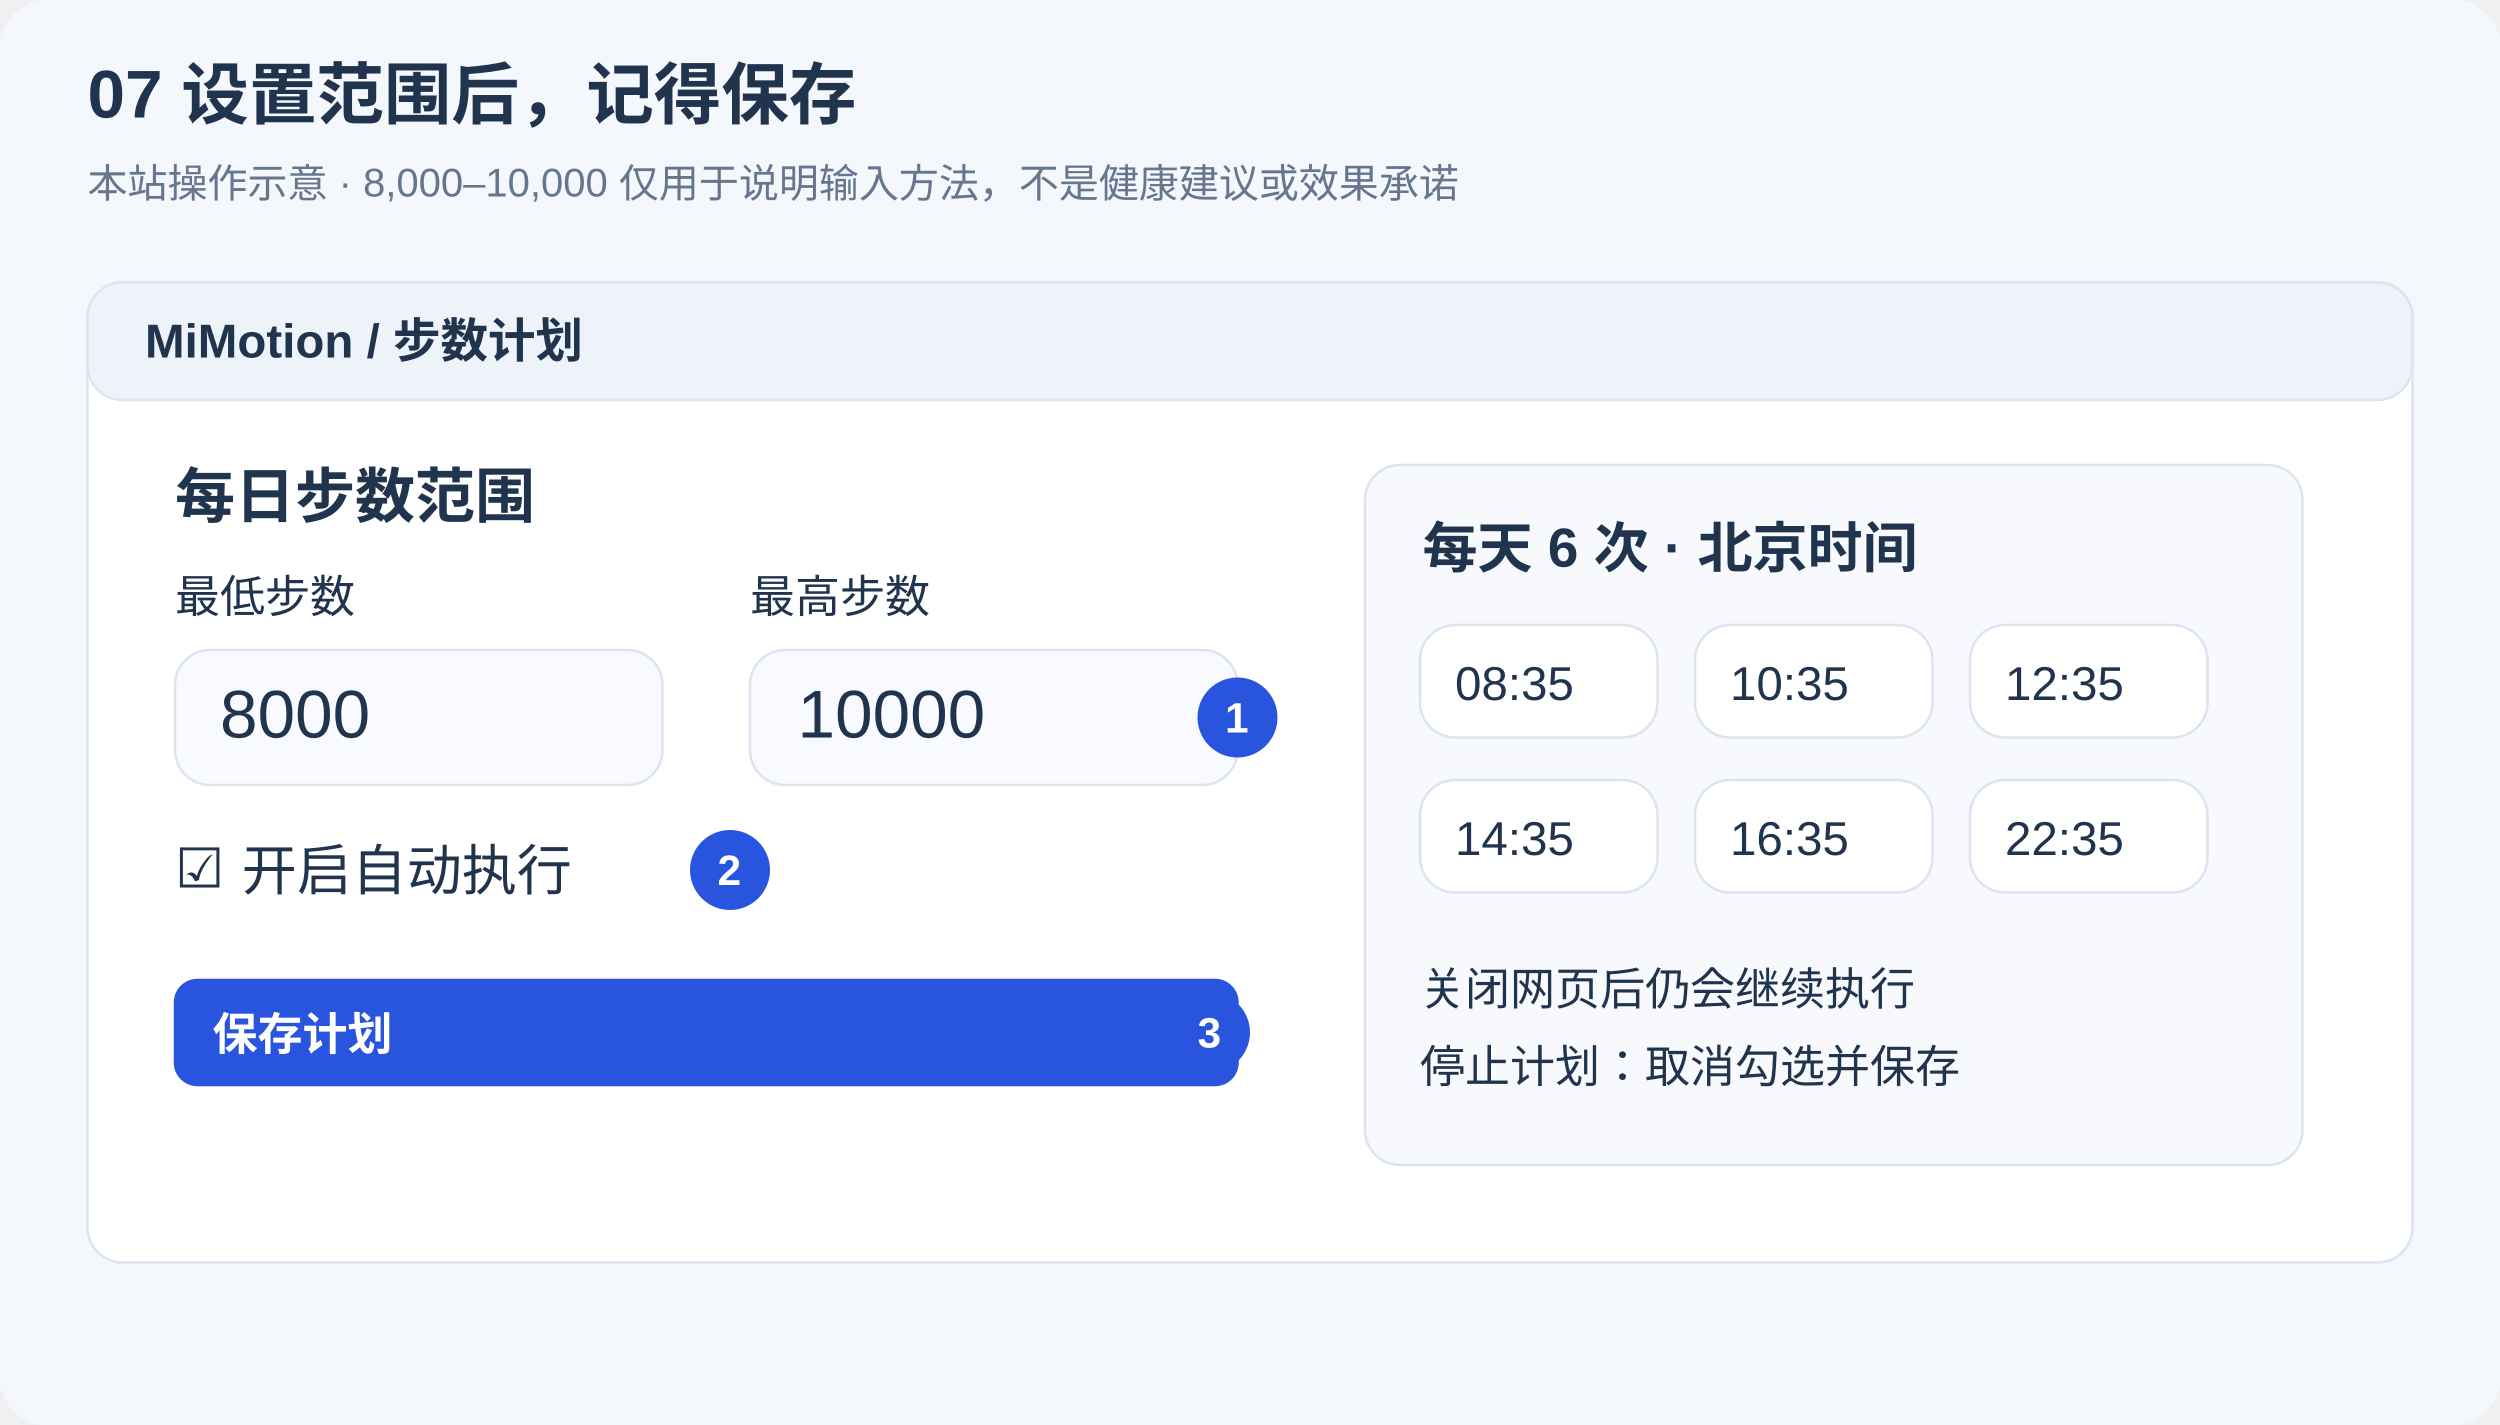
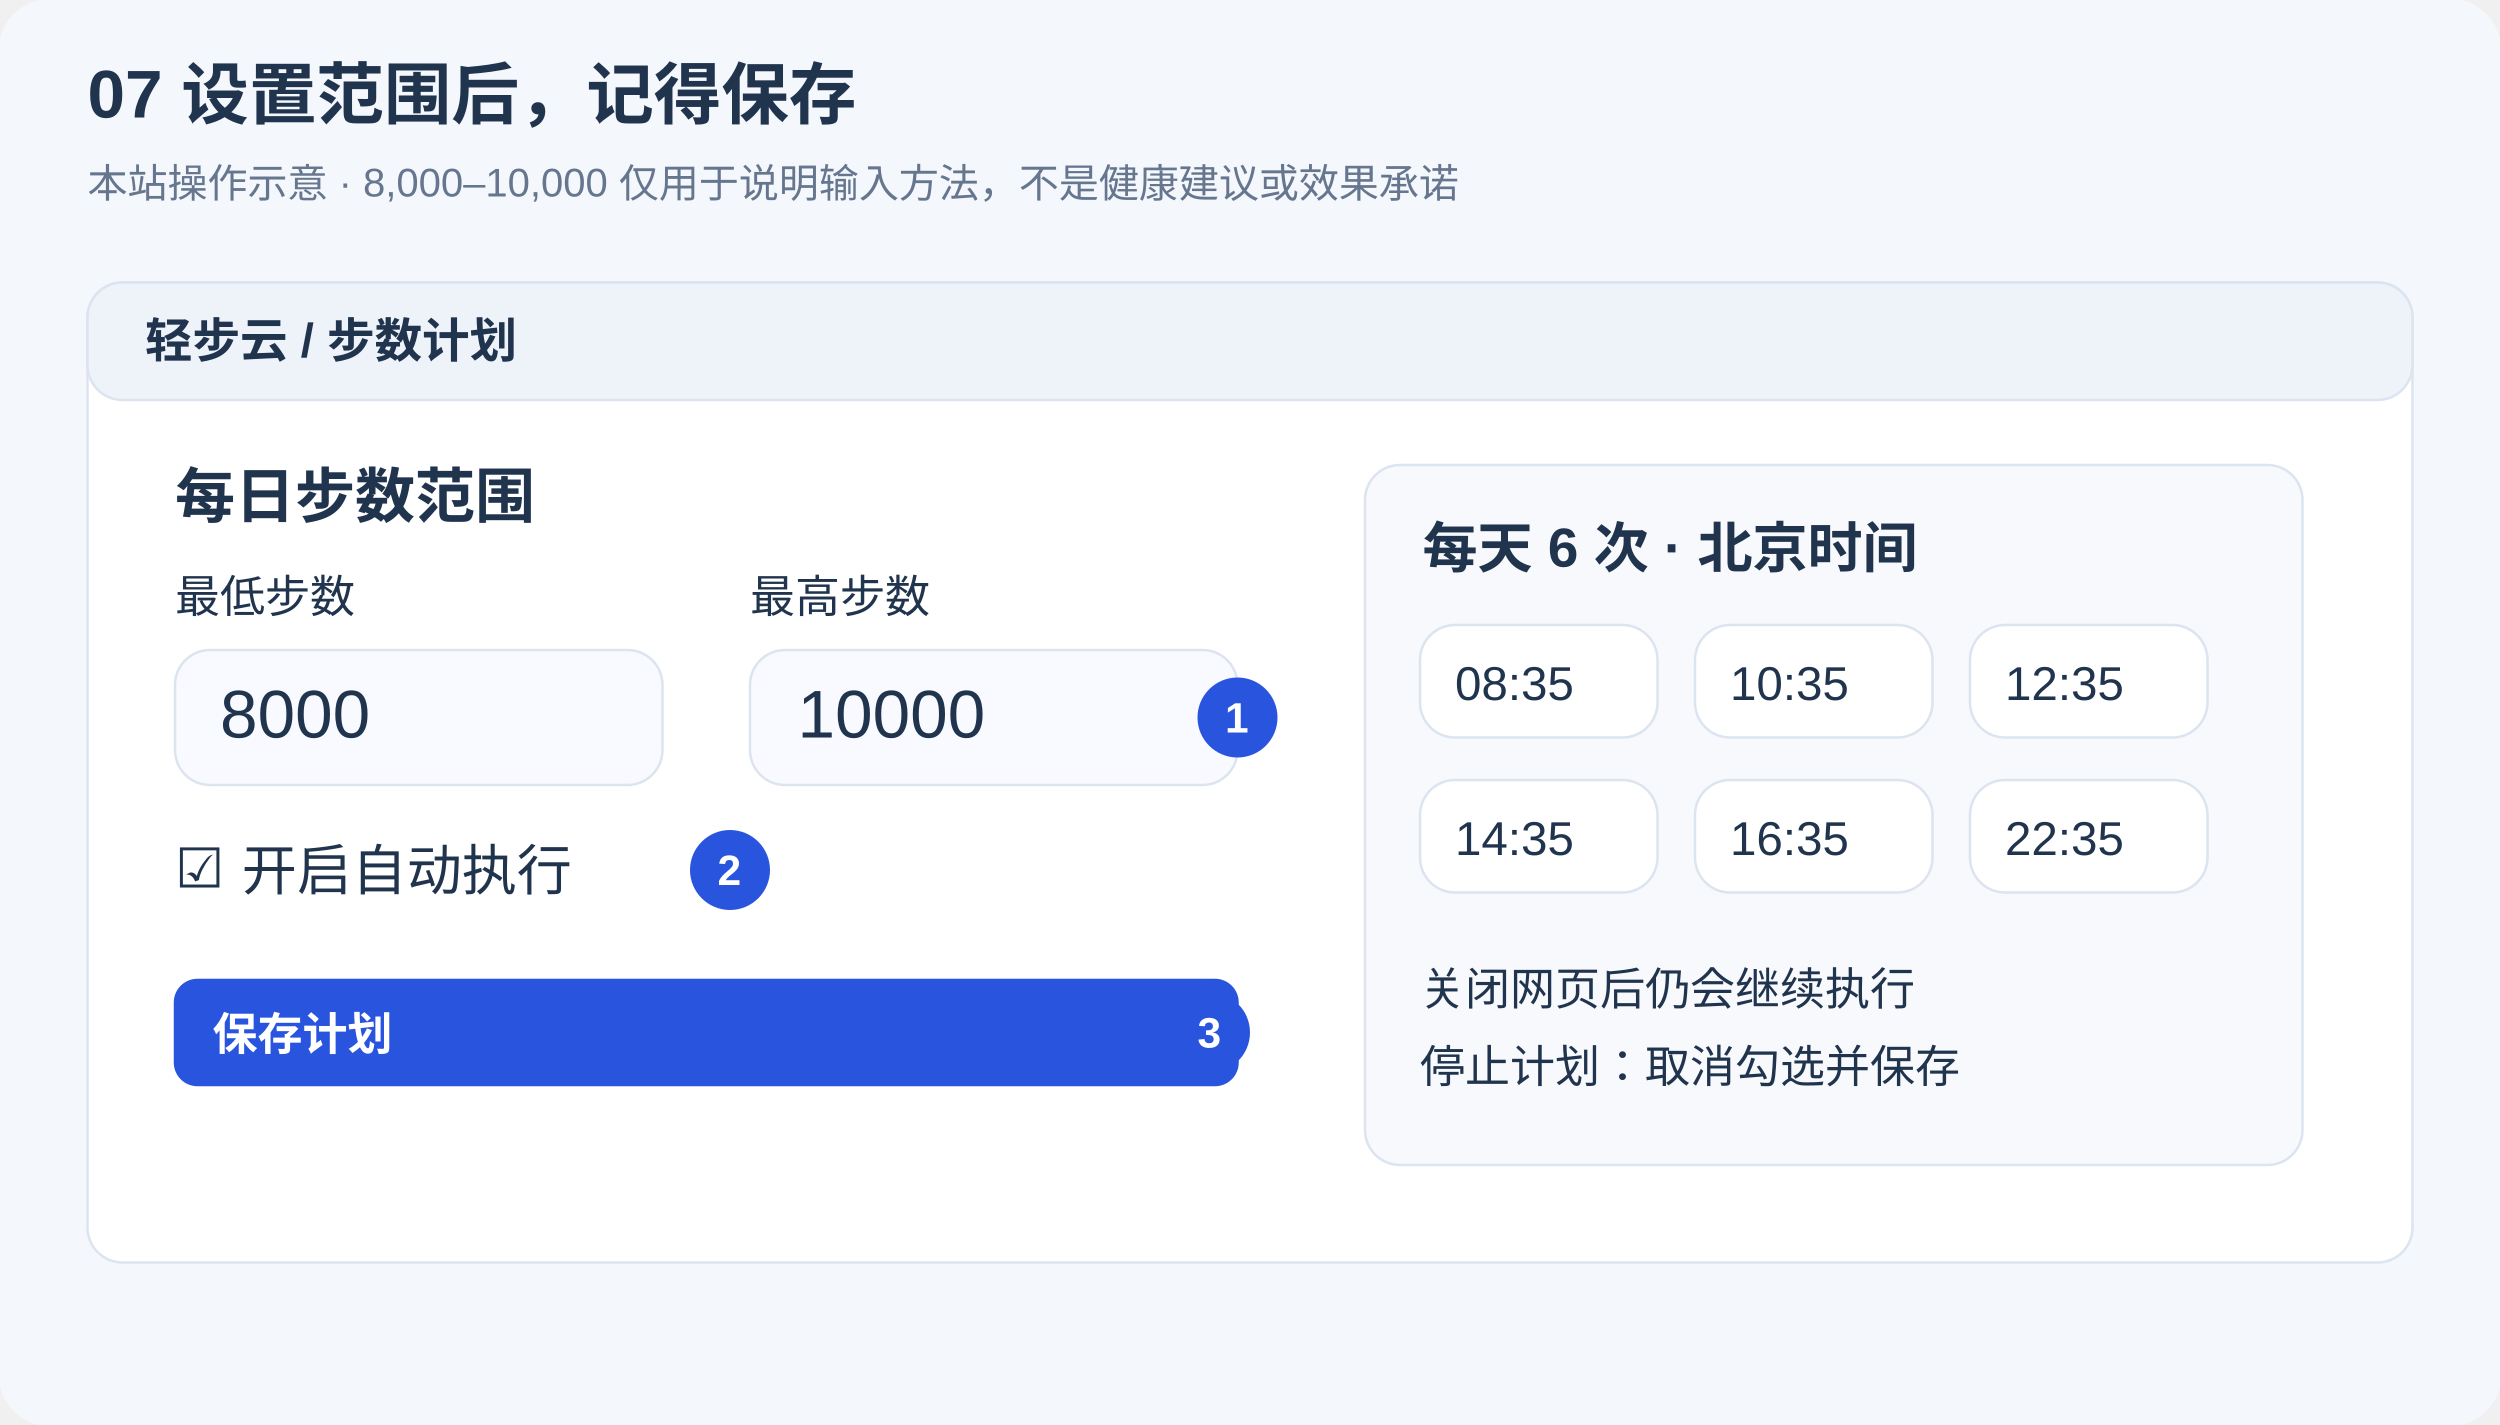
<svg xmlns="http://www.w3.org/2000/svg" width="1000" height="570" viewBox="0 0 1000 570" role="img" aria-labelledby="title desc">
  <g font-family="Microsoft YaHei, PingFang SC, Arial, sans-serif">
    <rect x="0" y="0" width="1000" height="570" rx="20" fill="#f4f7fc" stroke="#f4f7fc" />
    <text x="35" y="47" font-size="27" fill="#21344e" font-weight="700">07  设置范围后，记得保存</text>
    <text x="35" y="79" font-size="16" fill="#65768e" font-weight="400">本站操作示意 · 8,000–10,000 仅用于说明输入方法，不是健康建议或效果承诺</text>
    <rect x="35" y="113" width="930" height="392" rx="14" fill="#fff" stroke="#dce4f0" />
    <rect x="35" y="113" width="930" height="47" rx="14" fill="#eef3fa" stroke="#dce4f0" />
-     <text x="58" y="143" font-size="19" fill="#21344e" font-weight="600">MiMotion  /  步数计划</text>
+     <text x="58" y="143" font-size="19" fill="#21344e" font-weight="600">轻步云  /  步数计划</text>
    <text x="70" y="207" font-size="24" fill="#21344e" font-weight="700">每日步数范围</text>
    <text x="70" y="245" font-size="18" fill="#21344e" font-weight="400">最低步数</text>
    <text x="300" y="245" font-size="18" fill="#21344e" font-weight="400">最高步数</text>
    <rect x="70" y="260" width="195" height="54" rx="14" fill="#f8faff" stroke="#dce4f0" />
    <text x="88" y="295" font-size="27" fill="#21344e" font-weight="400">8000</text>
    <rect x="300" y="260" width="195" height="54" rx="14" fill="#f8faff" stroke="#dce4f0" />
    <text x="319" y="295" font-size="27" fill="#21344e" font-weight="400">10000</text>
    <circle cx="495" cy="287" r="16" fill="#2854de" />
    <text x="490" y="293" font-size="17" fill="#fff" font-weight="700">1</text>
    <text x="70" y="355" font-size="22" fill="#21344e" font-weight="400">☑ 开启自动执行</text>
    <circle cx="292" cy="348" r="16" fill="#2854de" />
    <text x="287" y="354" font-size="17" fill="#fff" font-weight="700">2</text>
    <rect x="70" y="392" width="425" height="42" rx="9" fill="#2854de" stroke="#2854de" />
    <text x="85" y="420" font-size="18" fill="#fff" font-weight="600">保存计划</text>
    <circle cx="484" cy="413" r="16" fill="#2854de" />
    <text x="479" y="419" font-size="17" fill="#fff" font-weight="700">3</text>
    <rect x="546" y="186" width="375" height="280" rx="14" fill="#f7f9fd" stroke="#dce4f0" />
    <text x="569" y="227" font-size="22" fill="#21344e" font-weight="700">每天 6 次 · 北京时间</text>
    <rect x="568" y="250" width="95" height="45" rx="14" fill="#fff" stroke="#dce4f0" />
    <text x="582" y="280" font-size="19" fill="#21344e" font-weight="400">08:35</text>
    <rect x="678" y="250" width="95" height="45" rx="14" fill="#fff" stroke="#dce4f0" />
    <text x="692" y="280" font-size="19" fill="#21344e" font-weight="400">10:35</text>
    <rect x="788" y="250" width="95" height="45" rx="14" fill="#fff" stroke="#dce4f0" />
    <text x="802" y="280" font-size="19" fill="#21344e" font-weight="400">12:35</text>
    <rect x="568" y="312" width="95" height="45" rx="14" fill="#fff" stroke="#dce4f0" />
    <text x="582" y="342" font-size="19" fill="#21344e" font-weight="400">14:35</text>
    <rect x="678" y="312" width="95" height="45" rx="14" fill="#fff" stroke="#dce4f0" />
    <text x="692" y="342" font-size="19" fill="#21344e" font-weight="400">16:35</text>
    <rect x="788" y="312" width="95" height="45" rx="14" fill="#fff" stroke="#dce4f0" />
    <text x="802" y="342" font-size="19" fill="#21344e" font-weight="400">22:35</text>
    <text x="568" y="402" font-size="18" fill="#21344e" font-weight="400">关闭网页后仍会继续执行</text>
    <text x="568" y="433" font-size="18" fill="#21344e" font-weight="400">停止计划：取消勾选并保存</text>
  </g>
</svg>
